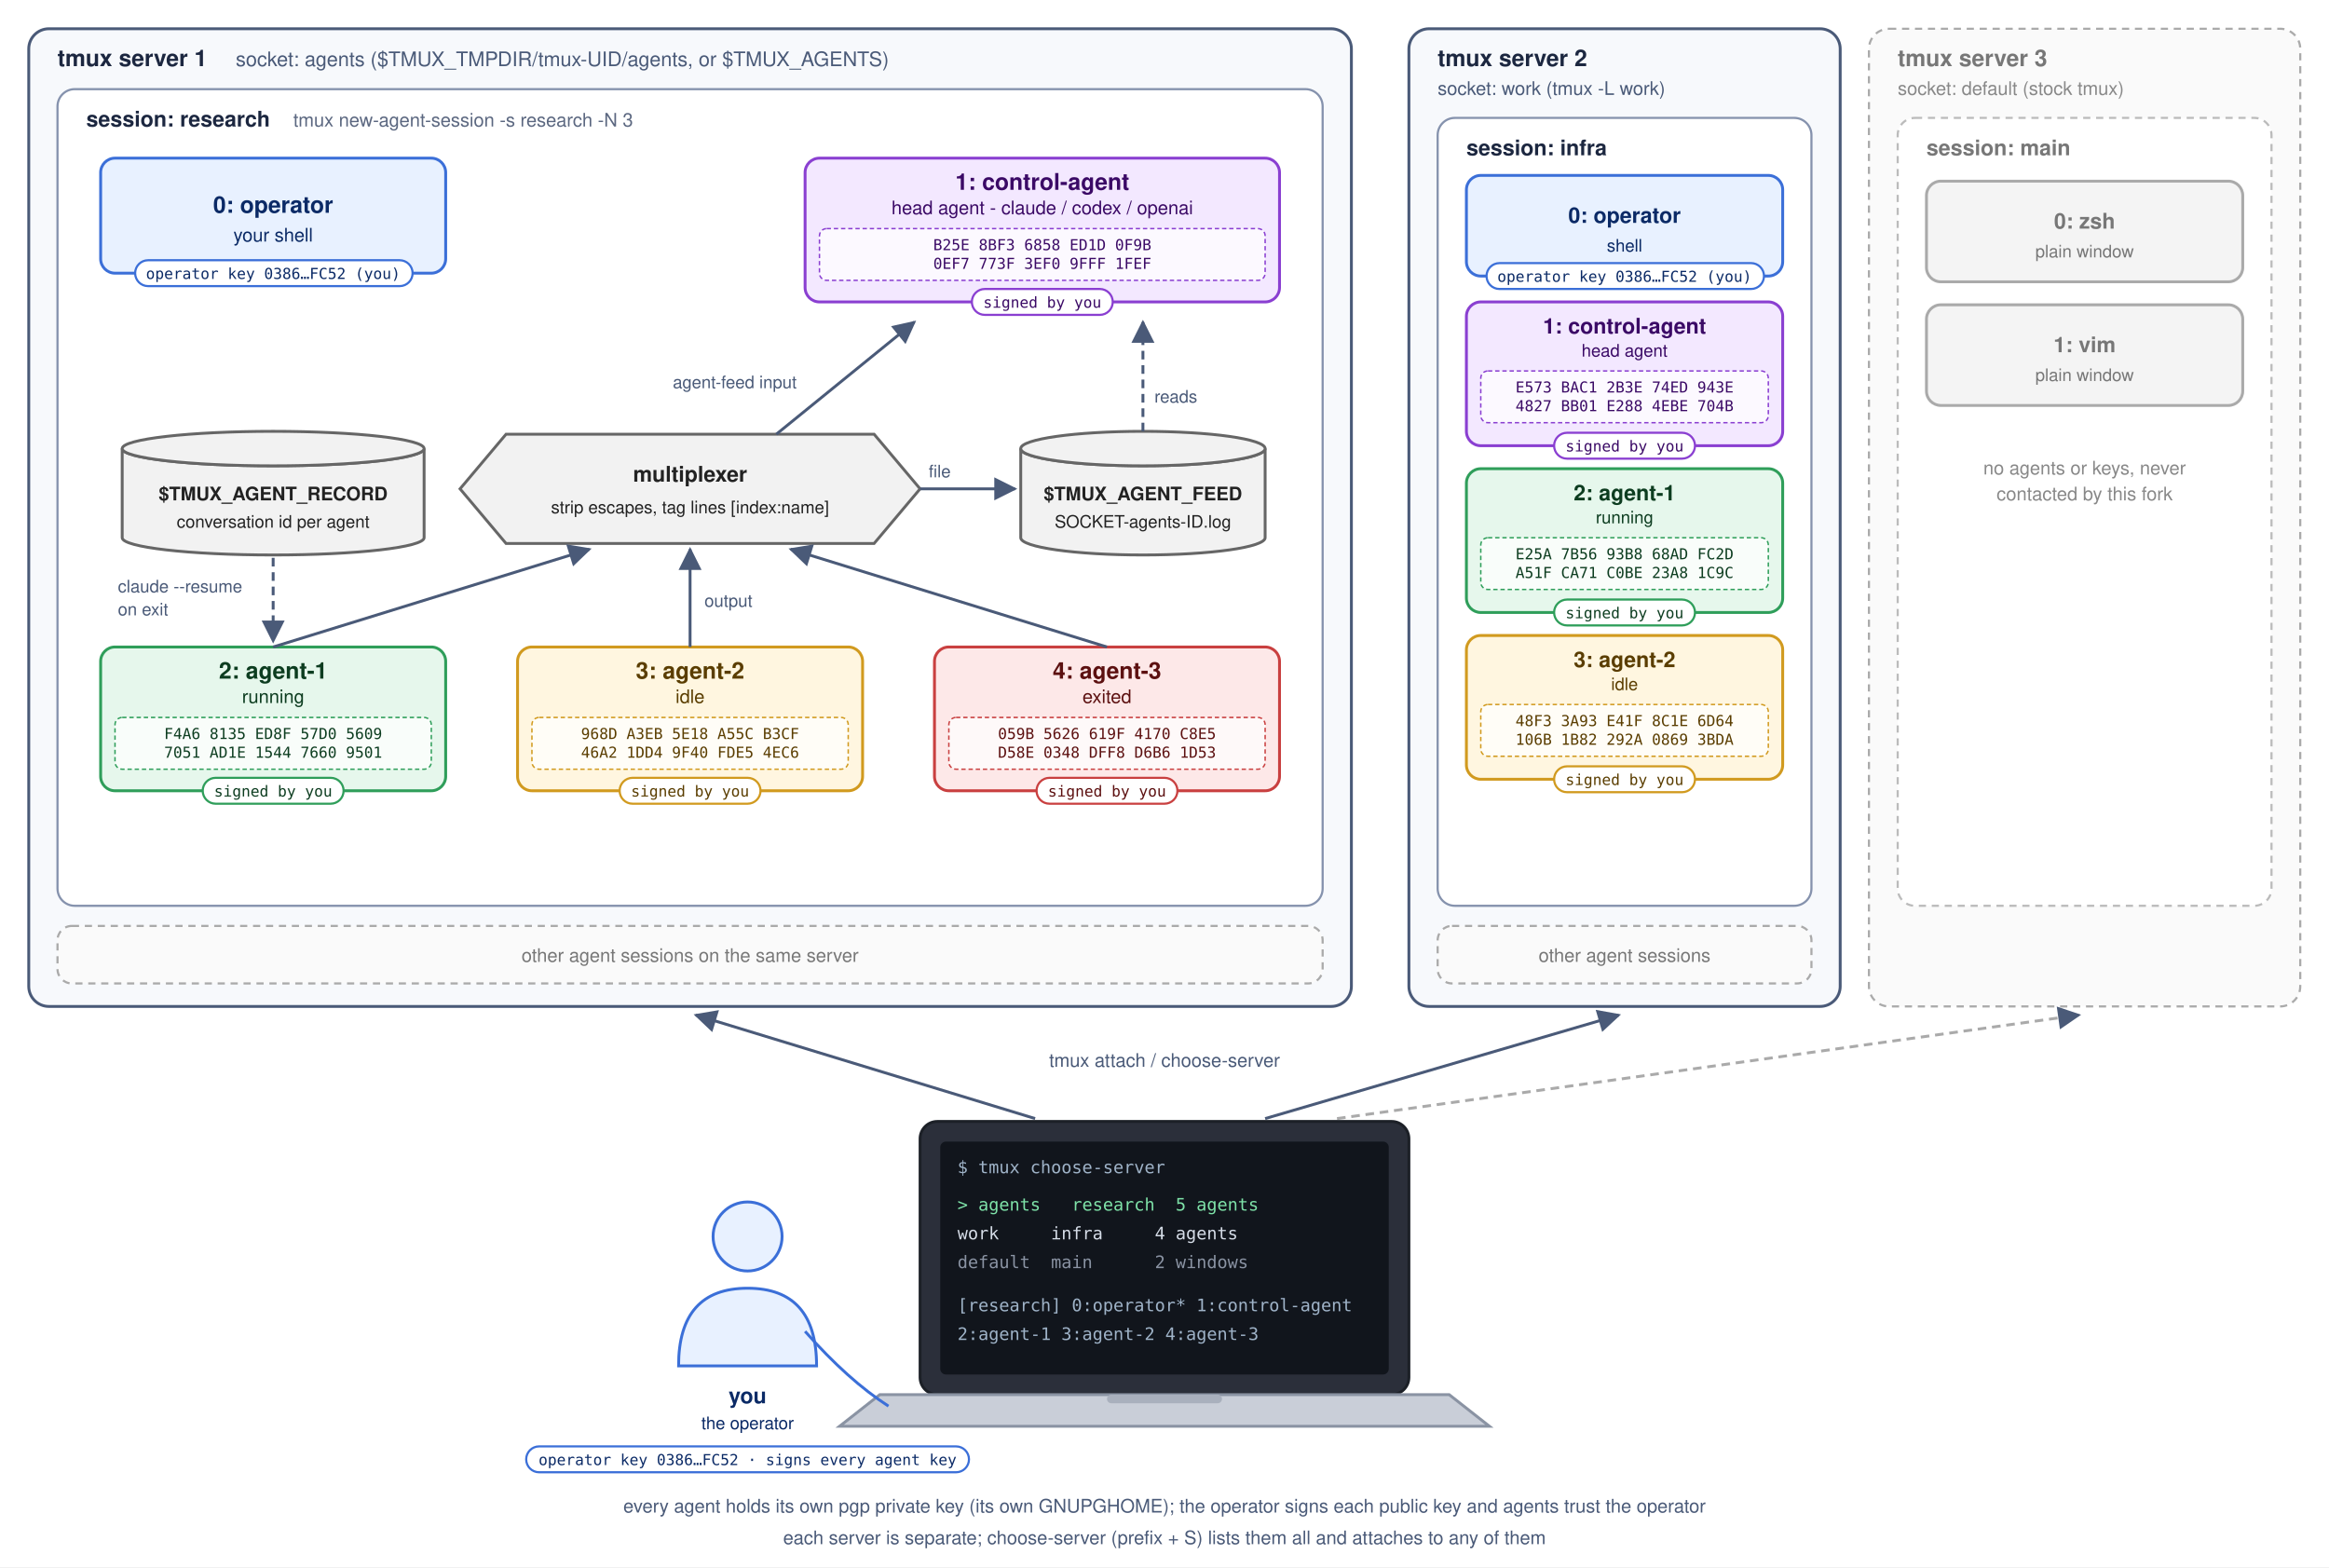
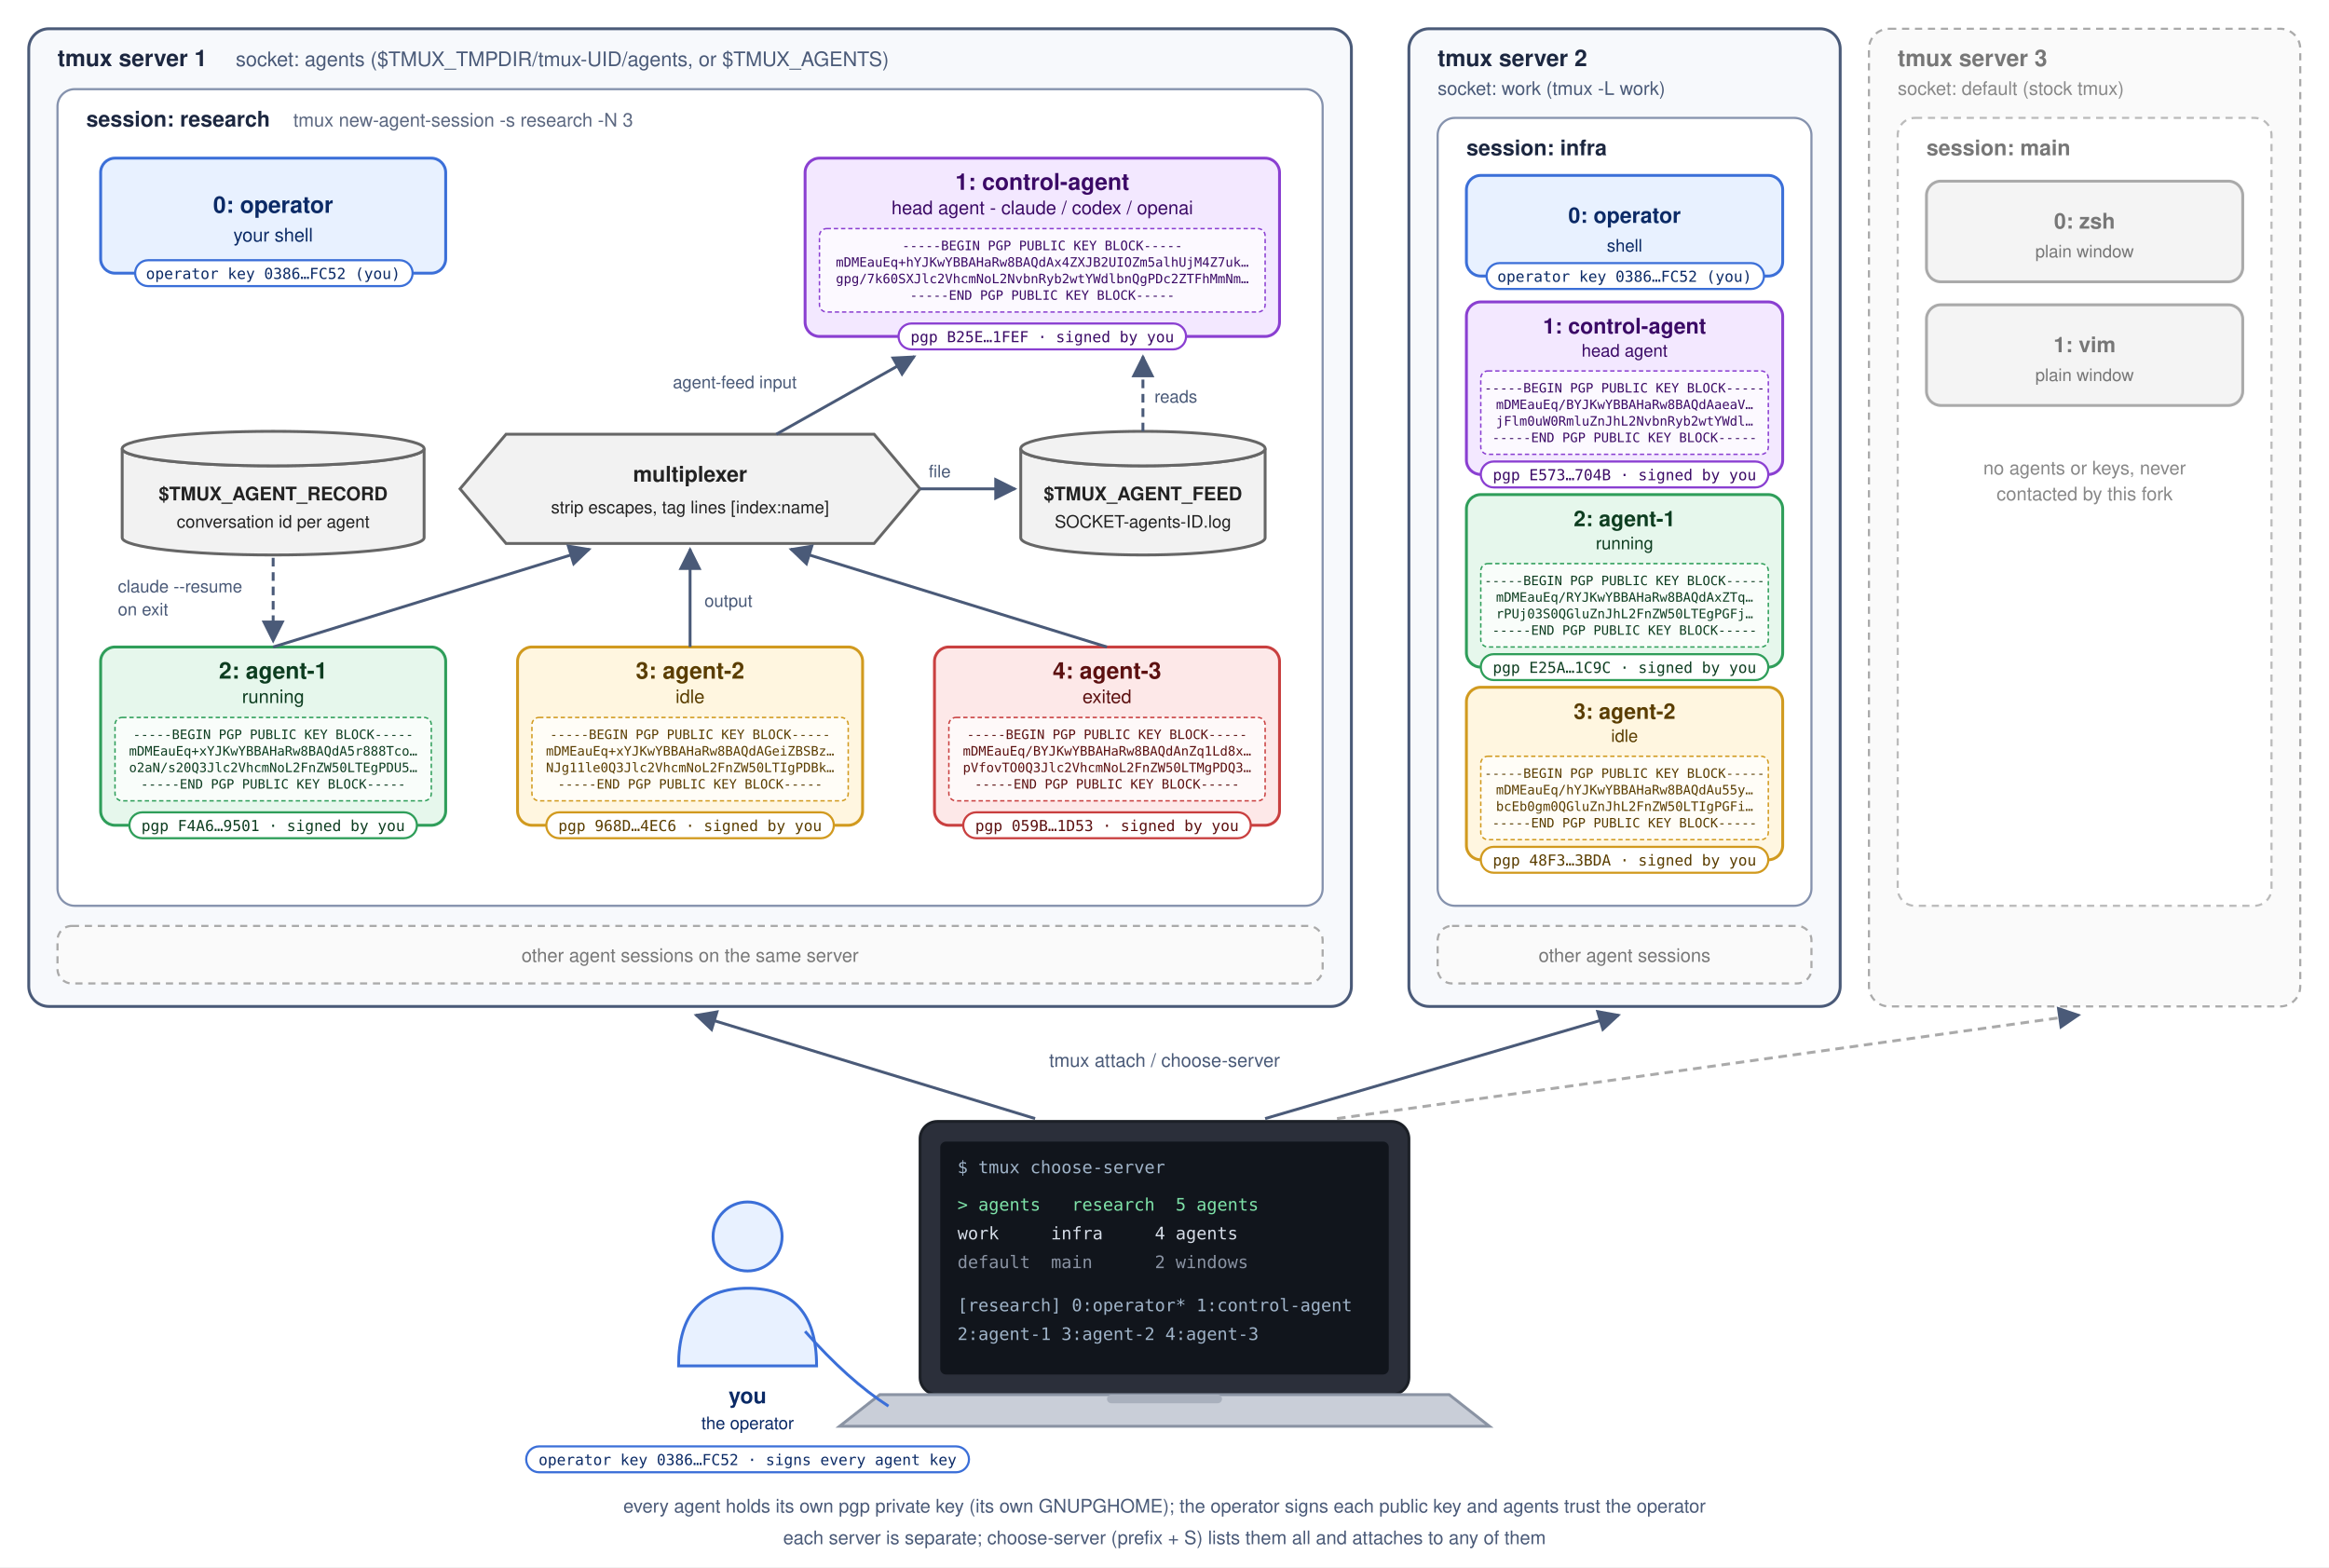
<svg xmlns="http://www.w3.org/2000/svg" width="1620" height="1090" viewBox="0 0 1620 1090" font-family="Helvetica, Arial, sans-serif">
  <defs>
    <marker id="arrow" viewBox="0 0 10 10" refX="9" refY="5" markerWidth="8" markerHeight="8" orient="auto-start-reverse">
      <path d="M0,0 L10,5 L0,10 z" fill="#4a5a78" />
    </marker>
  </defs>
  <rect width="1620" height="1090" fill="#ffffff" />
  <rect x="20" y="20" width="920" height="680" rx="14" fill="#f7f9fc" stroke="#4a5a78" stroke-width="2" />
  <text x="40" y="46" font-size="16" fill="#1c2740" font-weight="bold">tmux server 1</text>
  <text x="164" y="46" font-size="14" fill="#4a5a78">socket: agents ($TMUX_TMPDIR/tmux-UID/agents, or $TMUX_AGENTS)</text>
  <rect x="40" y="62" width="880" height="568" rx="12" fill="#ffffff" stroke="#8592ad" stroke-width="1.5" />
  <text x="60" y="88" font-size="15" fill="#1c2740" font-weight="bold">session: research</text>
  <text x="204" y="88" font-size="13" fill="#5b6780">tmux new-agent-session -s research -N 3</text>
  <rect x="70" y="110" width="240" height="80" rx="10" fill="#e8f1ff" stroke="#3b6fd8" stroke-width="2" />
  <text x="190" y="148" font-size="16" fill="#0b2a66" font-weight="bold" text-anchor="middle">0: operator</text>
  <text x="190" y="168" font-size="13" fill="#0b2a66" text-anchor="middle">your shell</text>
  <rect x="94" y="181" width="193" height="18" rx="9" fill="#ffffff" stroke="#3b6fd8" stroke-width="1.5" />
  <text x="190" y="194" font-size="10.5" fill="#0b2a66" text-anchor="middle" font-family="Menlo, Monaco, monospace">operator key 0386…FC52 (you)</text>
-   <rect x="560" y="110" width="330" height="100" rx="10" fill="#f3e8ff" stroke="#8a3fd1" stroke-width="2" />
+   <rect x="560" y="110" width="330" height="124" rx="10" fill="#f3e8ff" stroke="#8a3fd1" stroke-width="2" />
  <text x="725" y="132" font-size="16" fill="#3b0a66" font-weight="bold" text-anchor="middle">1: control-agent</text>
  <text x="725" y="149" font-size="13" fill="#3b0a66" text-anchor="middle">head agent - claude / codex / openai</text>
-   <rect x="570" y="159" width="310" height="36" rx="5" fill="#ffffff" fill-opacity="0.75" stroke="#8a3fd1" stroke-width="1" stroke-dasharray="3 2" />
-   <text x="725.0" y="174" font-size="10.5" fill="#3b0a66" text-anchor="middle" font-family="Menlo, Monaco, monospace">B25E 8BF3 6858 ED1D 0F9B</text>
-   <text x="725.0" y="187" font-size="10.5" fill="#3b0a66" text-anchor="middle" font-family="Menlo, Monaco, monospace">0EF7 773F 3EF0 9FFF 1FEF</text>
-   <rect x="676" y="201" width="98" height="18" rx="9" fill="#ffffff" stroke="#8a3fd1" stroke-width="1.5" />
-   <text x="725" y="214" font-size="10.5" fill="#3b0a66" text-anchor="middle" font-family="Menlo, Monaco, monospace">signed by you</text>
+   <rect x="570" y="159" width="310" height="58" rx="5" fill="#ffffff" fill-opacity="0.75" stroke="#8a3fd1" stroke-width="1" stroke-dasharray="3 2" />
+   <text x="725.0" y="174.0" font-size="9" fill="#3b0a66" text-anchor="middle" font-family="Menlo, Monaco, monospace">-----BEGIN PGP PUBLIC KEY BLOCK-----</text>
+   <text x="725.0" y="185.5" font-size="9" fill="#3b0a66" text-anchor="middle" font-family="Menlo, Monaco, monospace">mDMEauEq+hYJKwYBBAHaRw8BAQdAx4ZXJB2UIOZm5alhUjM4Z7uk…</text>
+   <text x="725.0" y="197.0" font-size="9" fill="#3b0a66" text-anchor="middle" font-family="Menlo, Monaco, monospace">gpg/7k60SXJlc2VhcmNoL2NvbnRyb2wtYWdlbnQgPDc2ZTFhMmNm…</text>
+   <text x="725.0" y="208.5" font-size="9" fill="#3b0a66" text-anchor="middle" font-family="Menlo, Monaco, monospace">-----END PGP PUBLIC KEY BLOCK-----</text>
+   <rect x="625" y="225" width="200" height="18" rx="9" fill="#ffffff" stroke="#8a3fd1" stroke-width="1.5" />
+   <text x="725" y="238" font-size="10.5" fill="#3b0a66" text-anchor="middle" font-family="Menlo, Monaco, monospace">pgp B25E…1FEF · signed by you</text>
  <polygon points="320,340 352,302 608,302 640,340 608,378 352,378" fill="#f2f2f2" stroke="#666666" stroke-width="2" />
  <text x="480" y="335" font-size="15" fill="#222222" font-weight="bold" text-anchor="middle">multiplexer</text>
  <text x="480" y="357" font-size="12" fill="#222222" text-anchor="middle">strip escapes, tag lines [index:name]</text>
  <path d="M710,312 a85,12 0 0,0 170,0 v62 a85,12 0 0,1 -170,0 z" fill="#f2f2f2" stroke="#666666" stroke-width="2" />
  <ellipse cx="795" cy="312" rx="85" ry="12" fill="#f2f2f2" stroke="#666666" stroke-width="2" />
  <text x="795" y="348" font-size="13" fill="#222222" font-weight="bold" text-anchor="middle">$TMUX_AGENT_FEED</text>
  <text x="795" y="367" font-size="12" fill="#222222" text-anchor="middle">SOCKET-agents-ID.log</text>
  <path d="M85,312 a105,12 0 0,0 210,0 v62 a105,12 0 0,1 -210,0 z" fill="#f2f2f2" stroke="#666666" stroke-width="2" />
  <ellipse cx="190" cy="312" rx="105" ry="12" fill="#f2f2f2" stroke="#666666" stroke-width="2" />
  <text x="190" y="348" font-size="13" fill="#222222" font-weight="bold" text-anchor="middle">$TMUX_AGENT_RECORD</text>
  <text x="190" y="367" font-size="12" fill="#222222" text-anchor="middle">conversation id per agent</text>
-   <rect x="70" y="450" width="240" height="100" rx="10" fill="#e6f7ec" stroke="#2f9e5a" stroke-width="2" />
+   <rect x="70" y="450" width="240" height="124" rx="10" fill="#e6f7ec" stroke="#2f9e5a" stroke-width="2" />
  <text x="190" y="472" font-size="16" fill="#0d3d20" font-weight="bold" text-anchor="middle">2: agent-1</text>
  <text x="190" y="489" font-size="13" fill="#0d3d20" text-anchor="middle">running</text>
-   <rect x="80" y="499" width="220" height="36" rx="5" fill="#ffffff" fill-opacity="0.75" stroke="#2f9e5a" stroke-width="1" stroke-dasharray="3 2" />
-   <text x="190.0" y="514" font-size="10.5" fill="#0d3d20" text-anchor="middle" font-family="Menlo, Monaco, monospace">F4A6 8135 ED8F 57D0 5609</text>
-   <text x="190.0" y="527" font-size="10.5" fill="#0d3d20" text-anchor="middle" font-family="Menlo, Monaco, monospace">7051 AD1E 1544 7660 9501</text>
-   <rect x="141" y="541" width="98" height="18" rx="9" fill="#ffffff" stroke="#2f9e5a" stroke-width="1.5" />
-   <text x="190" y="554" font-size="10.5" fill="#0d3d20" text-anchor="middle" font-family="Menlo, Monaco, monospace">signed by you</text>
-   <rect x="360" y="450" width="240" height="100" rx="10" fill="#fff6e0" stroke="#d19a1f" stroke-width="2" />
+   <rect x="80" y="499" width="220" height="58" rx="5" fill="#ffffff" fill-opacity="0.75" stroke="#2f9e5a" stroke-width="1" stroke-dasharray="3 2" />
+   <text x="190.0" y="514.0" font-size="9" fill="#0d3d20" text-anchor="middle" font-family="Menlo, Monaco, monospace">-----BEGIN PGP PUBLIC KEY BLOCK-----</text>
+   <text x="190.0" y="525.5" font-size="9" fill="#0d3d20" text-anchor="middle" font-family="Menlo, Monaco, monospace">mDMEauEq+xYJKwYBBAHaRw8BAQdA5r888Tco…</text>
+   <text x="190.0" y="537.0" font-size="9" fill="#0d3d20" text-anchor="middle" font-family="Menlo, Monaco, monospace">o2aN/s20Q3Jlc2VhcmNoL2FnZW50LTEgPDU5…</text>
+   <text x="190.0" y="548.5" font-size="9" fill="#0d3d20" text-anchor="middle" font-family="Menlo, Monaco, monospace">-----END PGP PUBLIC KEY BLOCK-----</text>
+   <rect x="90" y="565" width="200" height="18" rx="9" fill="#ffffff" stroke="#2f9e5a" stroke-width="1.5" />
+   <text x="190" y="578" font-size="10.5" fill="#0d3d20" text-anchor="middle" font-family="Menlo, Monaco, monospace">pgp F4A6…9501 · signed by you</text>
+   <rect x="360" y="450" width="240" height="124" rx="10" fill="#fff6e0" stroke="#d19a1f" stroke-width="2" />
  <text x="480" y="472" font-size="16" fill="#5a3d00" font-weight="bold" text-anchor="middle">3: agent-2</text>
  <text x="480" y="489" font-size="13" fill="#5a3d00" text-anchor="middle">idle</text>
-   <rect x="370" y="499" width="220" height="36" rx="5" fill="#ffffff" fill-opacity="0.75" stroke="#d19a1f" stroke-width="1" stroke-dasharray="3 2" />
-   <text x="480.0" y="514" font-size="10.5" fill="#5a3d00" text-anchor="middle" font-family="Menlo, Monaco, monospace">968D A3EB 5E18 A55C B3CF</text>
-   <text x="480.0" y="527" font-size="10.5" fill="#5a3d00" text-anchor="middle" font-family="Menlo, Monaco, monospace">46A2 1DD4 9F40 FDE5 4EC6</text>
-   <rect x="431" y="541" width="98" height="18" rx="9" fill="#ffffff" stroke="#d19a1f" stroke-width="1.5" />
-   <text x="480" y="554" font-size="10.5" fill="#5a3d00" text-anchor="middle" font-family="Menlo, Monaco, monospace">signed by you</text>
-   <rect x="650" y="450" width="240" height="100" rx="10" fill="#fde8e8" stroke="#c94040" stroke-width="2" />
+   <rect x="370" y="499" width="220" height="58" rx="5" fill="#ffffff" fill-opacity="0.75" stroke="#d19a1f" stroke-width="1" stroke-dasharray="3 2" />
+   <text x="480.0" y="514.0" font-size="9" fill="#5a3d00" text-anchor="middle" font-family="Menlo, Monaco, monospace">-----BEGIN PGP PUBLIC KEY BLOCK-----</text>
+   <text x="480.0" y="525.5" font-size="9" fill="#5a3d00" text-anchor="middle" font-family="Menlo, Monaco, monospace">mDMEauEq+xYJKwYBBAHaRw8BAQdAGeiZBSBz…</text>
+   <text x="480.0" y="537.0" font-size="9" fill="#5a3d00" text-anchor="middle" font-family="Menlo, Monaco, monospace">NJg11le0Q3Jlc2VhcmNoL2FnZW50LTIgPDBk…</text>
+   <text x="480.0" y="548.5" font-size="9" fill="#5a3d00" text-anchor="middle" font-family="Menlo, Monaco, monospace">-----END PGP PUBLIC KEY BLOCK-----</text>
+   <rect x="380" y="565" width="200" height="18" rx="9" fill="#ffffff" stroke="#d19a1f" stroke-width="1.5" />
+   <text x="480" y="578" font-size="10.5" fill="#5a3d00" text-anchor="middle" font-family="Menlo, Monaco, monospace">pgp 968D…4EC6 · signed by you</text>
+   <rect x="650" y="450" width="240" height="124" rx="10" fill="#fde8e8" stroke="#c94040" stroke-width="2" />
  <text x="770" y="472" font-size="16" fill="#5c1010" font-weight="bold" text-anchor="middle">4: agent-3</text>
  <text x="770" y="489" font-size="13" fill="#5c1010" text-anchor="middle">exited</text>
-   <rect x="660" y="499" width="220" height="36" rx="5" fill="#ffffff" fill-opacity="0.75" stroke="#c94040" stroke-width="1" stroke-dasharray="3 2" />
-   <text x="770.0" y="514" font-size="10.5" fill="#5c1010" text-anchor="middle" font-family="Menlo, Monaco, monospace">059B 5626 619F 4170 C8E5</text>
-   <text x="770.0" y="527" font-size="10.5" fill="#5c1010" text-anchor="middle" font-family="Menlo, Monaco, monospace">D58E 0348 DFF8 D6B6 1D53</text>
-   <rect x="721" y="541" width="98" height="18" rx="9" fill="#ffffff" stroke="#c94040" stroke-width="1.5" />
-   <text x="770" y="554" font-size="10.5" fill="#5c1010" text-anchor="middle" font-family="Menlo, Monaco, monospace">signed by you</text>
+   <rect x="660" y="499" width="220" height="58" rx="5" fill="#ffffff" fill-opacity="0.75" stroke="#c94040" stroke-width="1" stroke-dasharray="3 2" />
+   <text x="770.0" y="514.0" font-size="9" fill="#5c1010" text-anchor="middle" font-family="Menlo, Monaco, monospace">-----BEGIN PGP PUBLIC KEY BLOCK-----</text>
+   <text x="770.0" y="525.5" font-size="9" fill="#5c1010" text-anchor="middle" font-family="Menlo, Monaco, monospace">mDMEauEq/BYJKwYBBAHaRw8BAQdAnZq1Ld8x…</text>
+   <text x="770.0" y="537.0" font-size="9" fill="#5c1010" text-anchor="middle" font-family="Menlo, Monaco, monospace">pVfovTO0Q3Jlc2VhcmNoL2FnZW50LTMgPDQ3…</text>
+   <text x="770.0" y="548.5" font-size="9" fill="#5c1010" text-anchor="middle" font-family="Menlo, Monaco, monospace">-----END PGP PUBLIC KEY BLOCK-----</text>
+   <rect x="670" y="565" width="200" height="18" rx="9" fill="#ffffff" stroke="#c94040" stroke-width="1.5" />
+   <text x="770" y="578" font-size="10.5" fill="#5c1010" text-anchor="middle" font-family="Menlo, Monaco, monospace">pgp 059B…1D53 · signed by you</text>
  <path d="M190,450 L410,382" stroke="#4a5a78" stroke-width="2" fill="none" marker-end="url(#arrow)" />
  <path d="M480,450 L480,382" stroke="#4a5a78" stroke-width="2" fill="none" marker-end="url(#arrow)" />
  <path d="M770,450 L550,382" stroke="#4a5a78" stroke-width="2" fill="none" marker-end="url(#arrow)" />
-   <path d="M540,302 L636,224" stroke="#4a5a78" stroke-width="2" fill="none" marker-end="url(#arrow)" />
+   <path d="M540,302 L636,248" stroke="#4a5a78" stroke-width="2" fill="none" marker-end="url(#arrow)" />
  <path d="M640,340 L706,340" stroke="#4a5a78" stroke-width="2" fill="none" marker-end="url(#arrow)" />
-   <path d="M795,300 L795,224" stroke="#4a5a78" stroke-width="2" fill="none" stroke-dasharray="6 4" marker-end="url(#arrow)" />
+   <path d="M795,300 L795,248" stroke="#4a5a78" stroke-width="2" fill="none" stroke-dasharray="6 4" marker-end="url(#arrow)" />
  <path d="M190,388 L190,446" stroke="#4a5a78" stroke-width="2" fill="none" stroke-dasharray="6 4" marker-end="url(#arrow)" />
  <text x="82" y="412" font-size="12" fill="#4a5a78">claude --resume</text>
  <text x="82" y="428" font-size="12" fill="#4a5a78">on exit</text>
  <text x="490" y="422" font-size="12" fill="#4a5a78">output</text>
  <text x="468" y="270" font-size="12" fill="#4a5a78">agent-feed input</text>
  <text x="646" y="332" font-size="12" fill="#4a5a78">file</text>
  <text x="803" y="280" font-size="12" fill="#4a5a78">reads</text>
  <rect x="40" y="644" width="880" height="40" rx="10" fill="#fafafa" stroke="#aaaaaa" stroke-width="1.5" stroke-dasharray="5 4" />
  <text x="480" y="669" font-size="13" fill="#777777" text-anchor="middle">other agent sessions on the same server</text>
  <rect x="980" y="20" width="300" height="680" rx="14" fill="#f7f9fc" stroke="#4a5a78" stroke-width="2" />
  <text x="1000" y="46" font-size="16" fill="#1c2740" font-weight="bold">tmux server 2</text>
  <text x="1000" y="66" font-size="13" fill="#4a5a78">socket: work (tmux -L work)</text>
  <rect x="1000" y="82" width="260" height="548" rx="12" fill="#ffffff" stroke="#8592ad" stroke-width="1.5" />
  <text x="1020" y="108" font-size="15" fill="#1c2740" font-weight="bold">session: infra</text>
  <rect x="1020" y="122" width="220" height="70" rx="10" fill="#e8f1ff" stroke="#3b6fd8" stroke-width="2" />
  <text x="1130" y="155" font-size="15" fill="#0b2a66" font-weight="bold" text-anchor="middle">0: operator</text>
  <text x="1130" y="175" font-size="12" fill="#0b2a66" text-anchor="middle">shell</text>
  <rect x="1034" y="183" width="193" height="18" rx="9" fill="#ffffff" stroke="#3b6fd8" stroke-width="1.5" />
  <text x="1130" y="196" font-size="10.5" fill="#0b2a66" text-anchor="middle" font-family="Menlo, Monaco, monospace">operator key 0386…FC52 (you)</text>
-   <rect x="1020" y="210" width="220" height="100" rx="10" fill="#f3e8ff" stroke="#8a3fd1" stroke-width="2" />
+   <rect x="1020" y="210" width="220" height="120" rx="10" fill="#f3e8ff" stroke="#8a3fd1" stroke-width="2" />
  <text x="1130" y="232" font-size="15" fill="#3b0a66" font-weight="bold" text-anchor="middle">1: control-agent</text>
  <text x="1130" y="248" font-size="12" fill="#3b0a66" text-anchor="middle">head agent</text>
-   <rect x="1030" y="258" width="200" height="36" rx="5" fill="#ffffff" fill-opacity="0.75" stroke="#8a3fd1" stroke-width="1" stroke-dasharray="3 2" />
-   <text x="1130.0" y="273" font-size="10.5" fill="#3b0a66" text-anchor="middle" font-family="Menlo, Monaco, monospace">E573 BAC1 2B3E 74ED 943E</text>
-   <text x="1130.0" y="286" font-size="10.5" fill="#3b0a66" text-anchor="middle" font-family="Menlo, Monaco, monospace">4827 BB01 E288 4EBE 704B</text>
-   <rect x="1081" y="301" width="98" height="18" rx="9" fill="#ffffff" stroke="#8a3fd1" stroke-width="1.5" />
-   <text x="1130" y="314" font-size="10.5" fill="#3b0a66" text-anchor="middle" font-family="Menlo, Monaco, monospace">signed by you</text>
-   <rect x="1020" y="326" width="220" height="100" rx="10" fill="#e6f7ec" stroke="#2f9e5a" stroke-width="2" />
-   <text x="1130" y="348" font-size="15" fill="#0d3d20" font-weight="bold" text-anchor="middle">2: agent-1</text>
-   <text x="1130" y="364" font-size="12" fill="#0d3d20" text-anchor="middle">running</text>
-   <rect x="1030" y="374" width="200" height="36" rx="5" fill="#ffffff" fill-opacity="0.75" stroke="#2f9e5a" stroke-width="1" stroke-dasharray="3 2" />
-   <text x="1130.0" y="389" font-size="10.5" fill="#0d3d20" text-anchor="middle" font-family="Menlo, Monaco, monospace">E25A 7B56 93B8 68AD FC2D</text>
-   <text x="1130.0" y="402" font-size="10.5" fill="#0d3d20" text-anchor="middle" font-family="Menlo, Monaco, monospace">A51F CA71 C0BE 23A8 1C9C</text>
-   <rect x="1081" y="417" width="98" height="18" rx="9" fill="#ffffff" stroke="#2f9e5a" stroke-width="1.5" />
-   <text x="1130" y="430" font-size="10.5" fill="#0d3d20" text-anchor="middle" font-family="Menlo, Monaco, monospace">signed by you</text>
-   <rect x="1020" y="442" width="220" height="100" rx="10" fill="#fff6e0" stroke="#d19a1f" stroke-width="2" />
-   <text x="1130" y="464" font-size="15" fill="#5a3d00" font-weight="bold" text-anchor="middle">3: agent-2</text>
-   <text x="1130" y="480" font-size="12" fill="#5a3d00" text-anchor="middle">idle</text>
-   <rect x="1030" y="490" width="200" height="36" rx="5" fill="#ffffff" fill-opacity="0.75" stroke="#d19a1f" stroke-width="1" stroke-dasharray="3 2" />
-   <text x="1130.0" y="505" font-size="10.5" fill="#5a3d00" text-anchor="middle" font-family="Menlo, Monaco, monospace">48F3 3A93 E41F 8C1E 6D64</text>
-   <text x="1130.0" y="518" font-size="10.5" fill="#5a3d00" text-anchor="middle" font-family="Menlo, Monaco, monospace">106B 1B82 292A 0869 3BDA</text>
-   <rect x="1081" y="533" width="98" height="18" rx="9" fill="#ffffff" stroke="#d19a1f" stroke-width="1.5" />
-   <text x="1130" y="546" font-size="10.5" fill="#5a3d00" text-anchor="middle" font-family="Menlo, Monaco, monospace">signed by you</text>
+   <rect x="1030" y="258" width="200" height="58" rx="5" fill="#ffffff" fill-opacity="0.75" stroke="#8a3fd1" stroke-width="1" stroke-dasharray="3 2" />
+   <text x="1130.0" y="273.0" font-size="9" fill="#3b0a66" text-anchor="middle" font-family="Menlo, Monaco, monospace">-----BEGIN PGP PUBLIC KEY BLOCK-----</text>
+   <text x="1130.0" y="284.5" font-size="9" fill="#3b0a66" text-anchor="middle" font-family="Menlo, Monaco, monospace">mDMEauEq/BYJKwYBBAHaRw8BAQdAaeaV…</text>
+   <text x="1130.0" y="296.0" font-size="9" fill="#3b0a66" text-anchor="middle" font-family="Menlo, Monaco, monospace">jFlm0uW0RmluZnJhL2NvbnRyb2wtYWdl…</text>
+   <text x="1130.0" y="307.5" font-size="9" fill="#3b0a66" text-anchor="middle" font-family="Menlo, Monaco, monospace">-----END PGP PUBLIC KEY BLOCK-----</text>
+   <rect x="1030" y="321" width="200" height="18" rx="9" fill="#ffffff" stroke="#8a3fd1" stroke-width="1.5" />
+   <text x="1130" y="334" font-size="10.5" fill="#3b0a66" text-anchor="middle" font-family="Menlo, Monaco, monospace">pgp E573…704B · signed by you</text>
+   <rect x="1020" y="344" width="220" height="120" rx="10" fill="#e6f7ec" stroke="#2f9e5a" stroke-width="2" />
+   <text x="1130" y="366" font-size="15" fill="#0d3d20" font-weight="bold" text-anchor="middle">2: agent-1</text>
+   <text x="1130" y="382" font-size="12" fill="#0d3d20" text-anchor="middle">running</text>
+   <rect x="1030" y="392" width="200" height="58" rx="5" fill="#ffffff" fill-opacity="0.75" stroke="#2f9e5a" stroke-width="1" stroke-dasharray="3 2" />
+   <text x="1130.0" y="407.0" font-size="9" fill="#0d3d20" text-anchor="middle" font-family="Menlo, Monaco, monospace">-----BEGIN PGP PUBLIC KEY BLOCK-----</text>
+   <text x="1130.0" y="418.5" font-size="9" fill="#0d3d20" text-anchor="middle" font-family="Menlo, Monaco, monospace">mDMEauEq/RYJKwYBBAHaRw8BAQdAxZTq…</text>
+   <text x="1130.0" y="430.0" font-size="9" fill="#0d3d20" text-anchor="middle" font-family="Menlo, Monaco, monospace">rPUj03S0QGluZnJhL2FnZW50LTEgPGFj…</text>
+   <text x="1130.0" y="441.5" font-size="9" fill="#0d3d20" text-anchor="middle" font-family="Menlo, Monaco, monospace">-----END PGP PUBLIC KEY BLOCK-----</text>
+   <rect x="1030" y="455" width="200" height="18" rx="9" fill="#ffffff" stroke="#2f9e5a" stroke-width="1.5" />
+   <text x="1130" y="468" font-size="10.5" fill="#0d3d20" text-anchor="middle" font-family="Menlo, Monaco, monospace">pgp E25A…1C9C · signed by you</text>
+   <rect x="1020" y="478" width="220" height="120" rx="10" fill="#fff6e0" stroke="#d19a1f" stroke-width="2" />
+   <text x="1130" y="500" font-size="15" fill="#5a3d00" font-weight="bold" text-anchor="middle">3: agent-2</text>
+   <text x="1130" y="516" font-size="12" fill="#5a3d00" text-anchor="middle">idle</text>
+   <rect x="1030" y="526" width="200" height="58" rx="5" fill="#ffffff" fill-opacity="0.75" stroke="#d19a1f" stroke-width="1" stroke-dasharray="3 2" />
+   <text x="1130.0" y="541.0" font-size="9" fill="#5a3d00" text-anchor="middle" font-family="Menlo, Monaco, monospace">-----BEGIN PGP PUBLIC KEY BLOCK-----</text>
+   <text x="1130.0" y="552.5" font-size="9" fill="#5a3d00" text-anchor="middle" font-family="Menlo, Monaco, monospace">mDMEauEq/hYJKwYBBAHaRw8BAQdAu55y…</text>
+   <text x="1130.0" y="564.0" font-size="9" fill="#5a3d00" text-anchor="middle" font-family="Menlo, Monaco, monospace">bcEb0gm0QGluZnJhL2FnZW50LTIgPGFi…</text>
+   <text x="1130.0" y="575.5" font-size="9" fill="#5a3d00" text-anchor="middle" font-family="Menlo, Monaco, monospace">-----END PGP PUBLIC KEY BLOCK-----</text>
+   <rect x="1030" y="589" width="200" height="18" rx="9" fill="#ffffff" stroke="#d19a1f" stroke-width="1.5" />
+   <text x="1130" y="602" font-size="10.5" fill="#5a3d00" text-anchor="middle" font-family="Menlo, Monaco, monospace">pgp 48F3…3BDA · signed by you</text>
  <rect x="1000" y="644" width="260" height="40" rx="10" fill="#fafafa" stroke="#aaaaaa" stroke-width="1.5" stroke-dasharray="5 4" />
  <text x="1130" y="669" font-size="13" fill="#777777" text-anchor="middle">other agent sessions</text>
  <rect x="1300" y="20" width="300" height="680" rx="14" fill="#fafafa" stroke="#aaaaaa" stroke-width="1.5" stroke-dasharray="5 4" />
  <text x="1320" y="46" font-size="16" fill="#777777" font-weight="bold">tmux server 3</text>
  <text x="1320" y="66" font-size="13" fill="#888888">socket: default (stock tmux)</text>
  <rect x="1320" y="82" width="260" height="548" rx="12" fill="#ffffff" stroke="#bbbbbb" stroke-width="1.5" stroke-dasharray="5 4" />
  <text x="1340" y="108" font-size="15" fill="#777777" font-weight="bold">session: main</text>
  <rect x="1340" y="126" width="220" height="70" rx="10" fill="#f4f4f4" stroke="#aaaaaa" stroke-width="2" />
  <text x="1450" y="159" font-size="15" fill="#777777" font-weight="bold" text-anchor="middle">0: zsh</text>
  <text x="1450" y="179" font-size="12" fill="#777777" text-anchor="middle">plain window</text>
  <rect x="1340" y="212" width="220" height="70" rx="10" fill="#f4f4f4" stroke="#aaaaaa" stroke-width="2" />
  <text x="1450" y="245" font-size="15" fill="#777777" font-weight="bold" text-anchor="middle">1: vim</text>
  <text x="1450" y="265" font-size="12" fill="#777777" text-anchor="middle">plain window</text>
  <text x="1450" y="330" font-size="13" fill="#888888" text-anchor="middle">no agents or keys, never</text>
  <text x="1450" y="348" font-size="13" fill="#888888" text-anchor="middle">contacted by this fork</text>
  <path d="M720,778 L484,706" stroke="#4a5a78" stroke-width="2" fill="none" marker-end="url(#arrow)" />
  <path d="M880,778 L1126,706" stroke="#4a5a78" stroke-width="2" fill="none" marker-end="url(#arrow)" />
  <path d="M930,778 L1446,706" stroke="#aaaaaa" stroke-width="2" fill="none" stroke-dasharray="6 4" marker-end="url(#arrow)" />
  <text x="810" y="742" font-size="13" fill="#4a5a78" text-anchor="middle">tmux attach / choose-server</text>
  <rect x="640" y="780" width="340" height="190" rx="12" fill="#2b2f3a" stroke="#1c2027" stroke-width="2" />
  <rect x="654" y="794" width="312" height="162" rx="4" fill="#11151c" />
  <text x="666" y="816" font-size="12" fill="#9fb3c8" font-family="Menlo, Monaco, monospace">$ tmux choose-server</text>
  <text x="666" y="842" font-size="12" fill="#7ee2a8" font-family="Menlo, Monaco, monospace">&gt; agents   research  5 agents</text>
  <text x="666" y="862" font-size="12" fill="#d6dde8" font-family="Menlo, Monaco, monospace">  work     infra     4 agents</text>
  <text x="666" y="882" font-size="12" fill="#8a93a3" font-family="Menlo, Monaco, monospace">  default  main      2 windows</text>
  <text x="666" y="912" font-size="12" fill="#9fb3c8" font-family="Menlo, Monaco, monospace">[research] 0:operator* 1:control-agent</text>
  <text x="666" y="932" font-size="12" fill="#9fb3c8" font-family="Menlo, Monaco, monospace">           2:agent-1 3:agent-2 4:agent-3</text>
  <polygon points="612,970 1008,970 1036,992 584,992" fill="#c9ced8" stroke="#8a93a3" stroke-width="2" />
  <rect x="770" y="970" width="80" height="6" rx="3" fill="#a9b0bd" />
  <circle cx="520" cy="860" r="24" fill="#e8f1ff" stroke="#3b6fd8" stroke-width="2" />
  <path d="M472,950 Q472,896 520,896 Q568,896 568,950 Z" fill="#e8f1ff" stroke="#3b6fd8" stroke-width="2" />
  <path d="M560,926 Q590,960 618,978" stroke="#3b6fd8" stroke-width="2" fill="none" />
  <text x="520" y="976" font-size="15" fill="#0b2a66" font-weight="bold" text-anchor="middle">you</text>
  <text x="520" y="994" font-size="12" fill="#0b2a66" text-anchor="middle">the operator</text>
  <rect x="366" y="1006" width="308" height="18" rx="9" fill="#ffffff" stroke="#3b6fd8" stroke-width="1.5" />
  <text x="520" y="1019" font-size="10.5" fill="#0b2a66" text-anchor="middle" font-family="Menlo, Monaco, monospace">operator key 0386…FC52 · signs every agent key</text>
  <text x="810" y="1052" font-size="13" fill="#4a5a78" text-anchor="middle">every agent holds its own pgp private key (its own GNUPGHOME); the operator signs each public key and agents trust the operator</text>
  <text x="810" y="1074" font-size="13" fill="#4a5a78" text-anchor="middle">each server is separate; choose-server (prefix + S) lists them all and attaches to any of them</text>
</svg>
